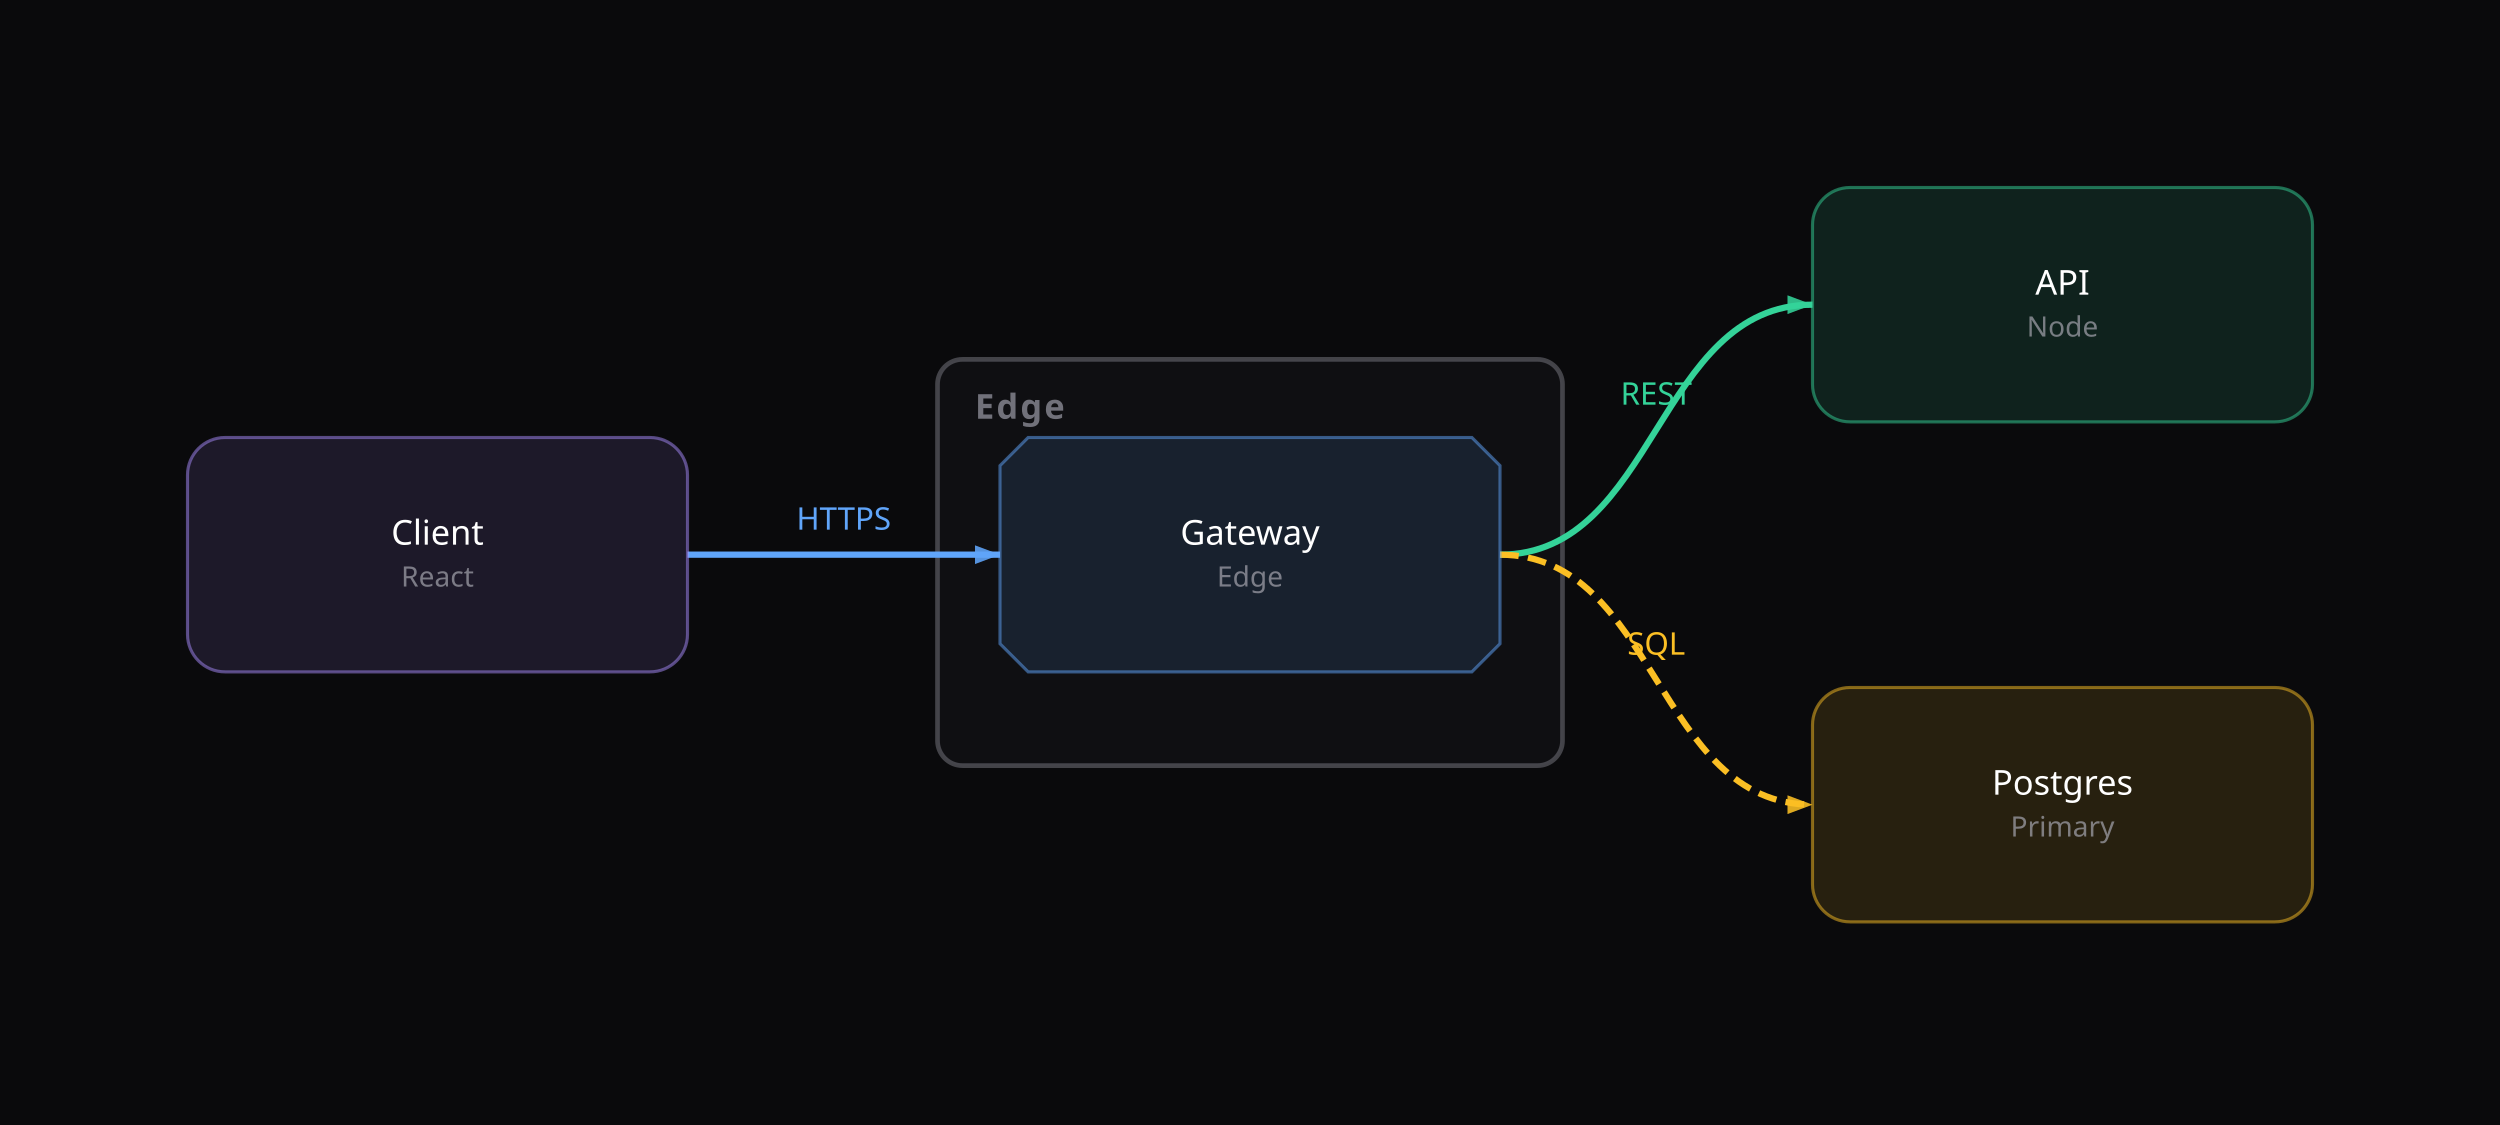
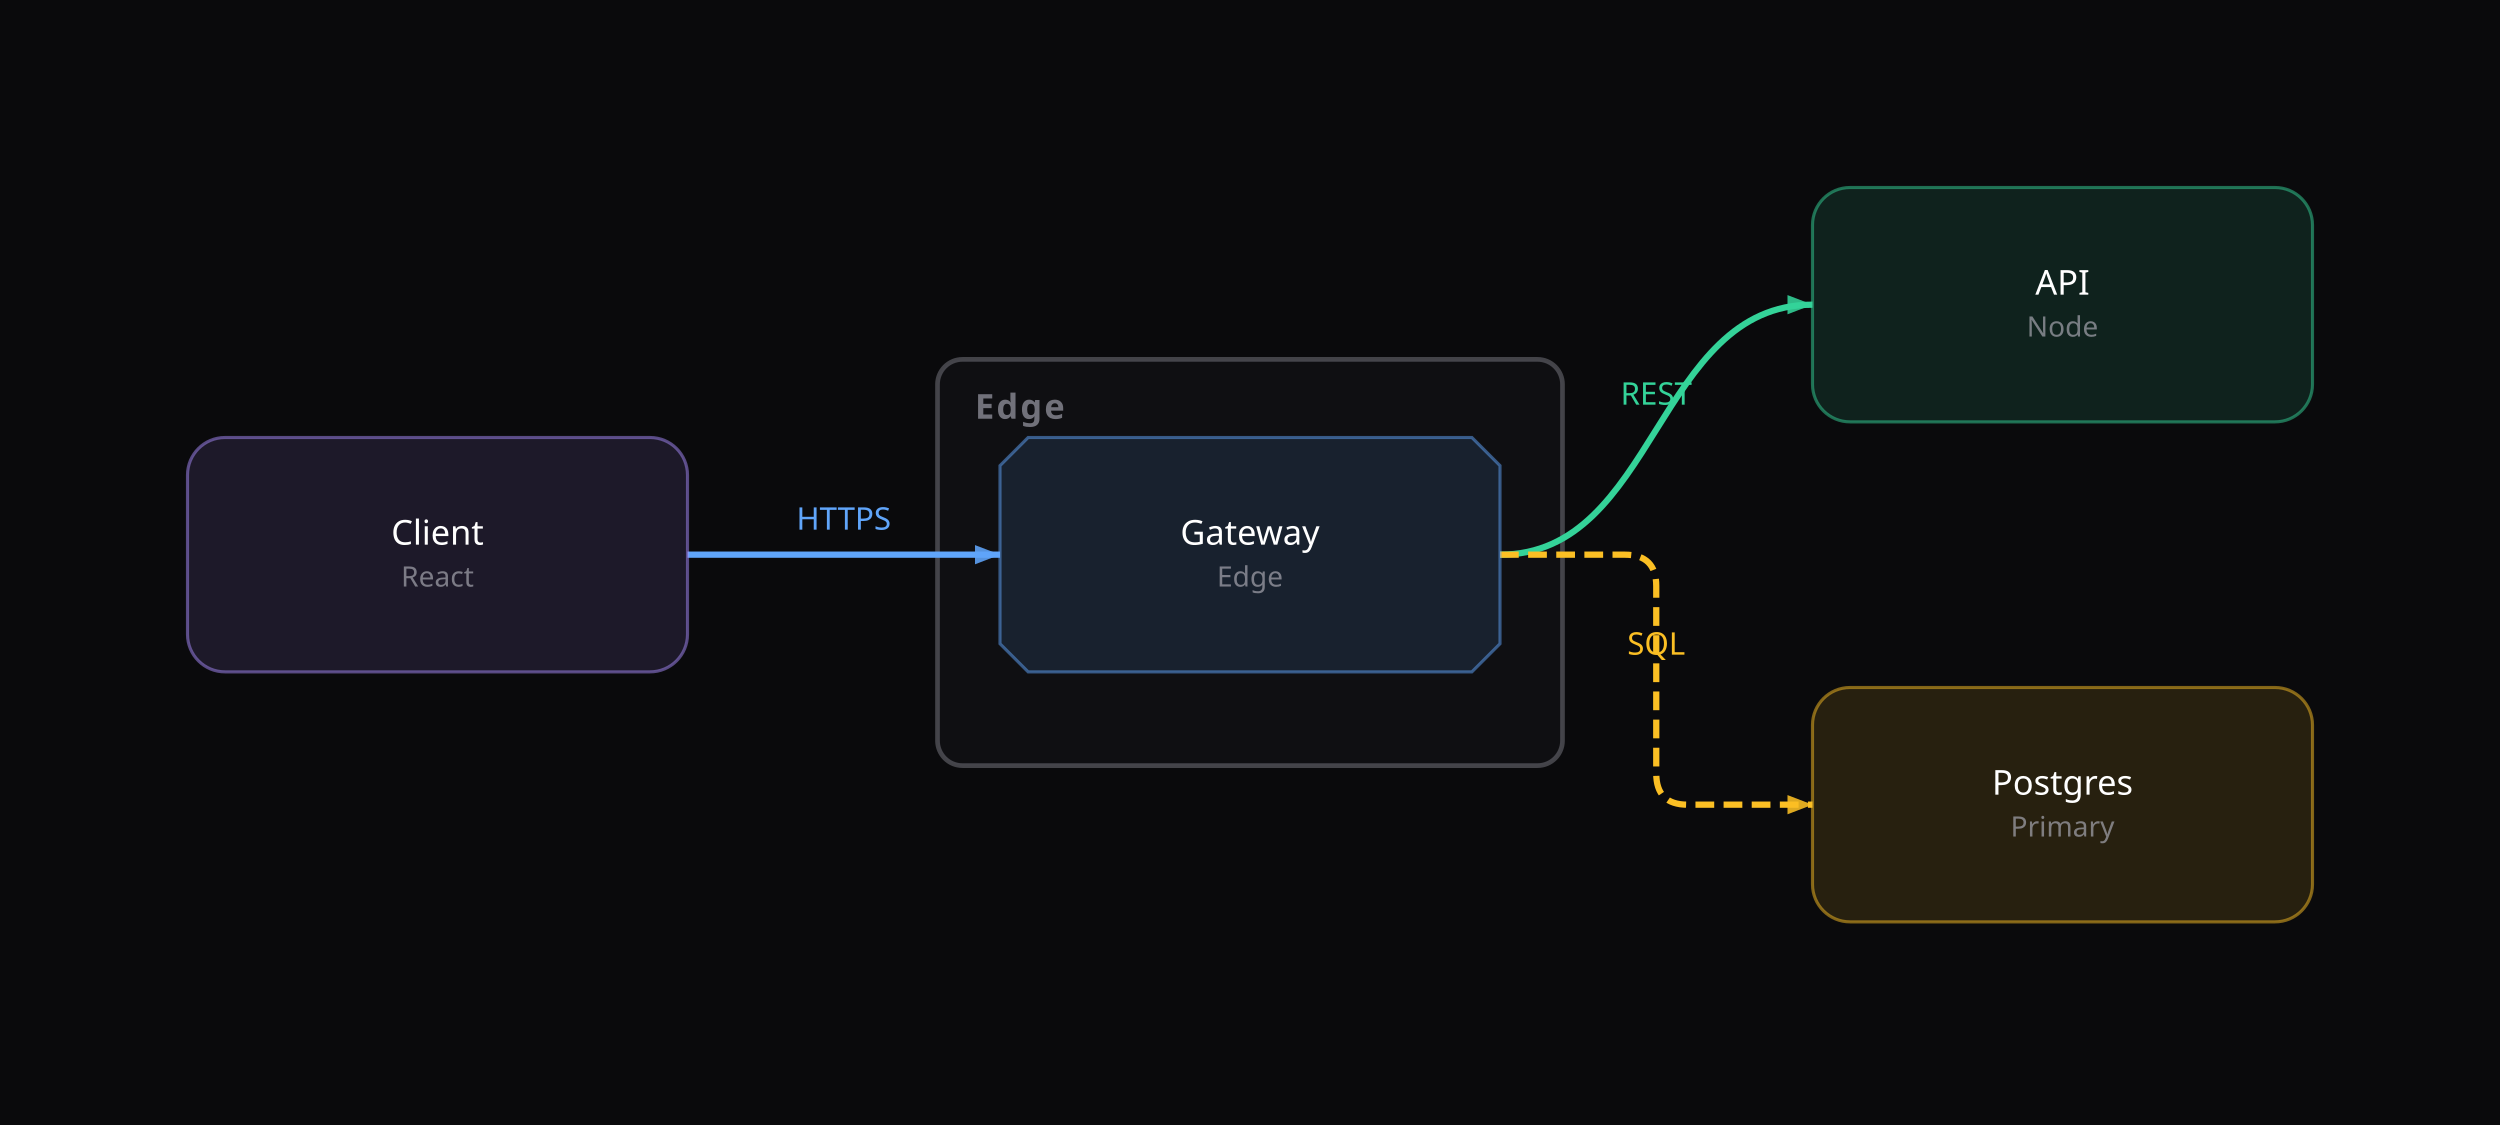
<svg xmlns="http://www.w3.org/2000/svg" width="800" height="360" viewBox="-20 -20 800 360">
  <rect x="-20" y="-20" width="800" height="360" fill="#0a0a0c" />
  <rect x="280" y="95" width="200" height="130" rx="8" fill="#71717a0f" stroke="#71717a" stroke-opacity="0.55" stroke-width="1.5" />
  <text x="292" y="114" fill="#71717a" font-size="11" font-weight="600" letter-spacing="0.7" font-family="ui-sans-serif, system-ui, sans-serif">Edge</text>
  <path d="M 200 157.5 C 250 157.5, 250 157.5, 300 157.5" fill="none" stroke="#60a5fa" stroke-width="2" />
-   <polygon points="0,0 -8,-3 -8,3" fill="#60a5fa" fill-opacity="0.88" transform="translate(300 157.5) rotate(0)" />
+   <path d="M 0 0 L -8 -3.077 L -8 3.077 Z" fill="#60a5fa" fill-opacity="0.88" transform="translate(300 157.5) rotate(0)" />
  <text x="250" y="149.5" text-anchor="middle" fill="#60a5fa" font-size="10" font-family="ui-sans-serif, system-ui, sans-serif">HTTPS</text>
  <path d="M 460 157.5 C 510 157.5, 510 77.5, 560 77.5" fill="none" stroke="#34d399" stroke-width="2" />
-   <polygon points="0,0 -8,-3 -8,3" fill="#34d399" fill-opacity="0.88" transform="translate(560 77.5) rotate(0)" />
+   <path d="M 0 0 L -8 -3.077 L -8 3.077 Z" fill="#34d399" fill-opacity="0.88" transform="translate(560 77.5) rotate(0)" />
  <text x="510" y="109.5" text-anchor="middle" fill="#34d399" font-size="10" font-family="ui-sans-serif, system-ui, sans-serif">REST</text>
-   <path d="M 460 157.5 C 510 157.5, 510 237.5, 560 237.5" fill="none" stroke="#fbbf24" stroke-width="2" stroke-dasharray="6 3" />
-   <polygon points="0,0 -8,-3 -8,3" fill="#fbbf24" fill-opacity="0.88" transform="translate(560 237.5) rotate(0)" />
+   <path d="M 460 157.5 L 500 157.5 Q 510 157.5 510 167.5 L 510 227.5 Q 510 237.5 520 237.5 L 560 237.5" fill="none" stroke="#fbbf24" stroke-width="2" stroke-dasharray="6 3" />
+   <path d="M 0 0 L -8 -3.077 L -8 3.077 Z" fill="#fbbf24" fill-opacity="0.88" transform="translate(560 237.5) rotate(0)" />
  <text x="510" y="189.5" text-anchor="middle" fill="#fbbf24" font-size="10" font-family="ui-sans-serif, system-ui, sans-serif">SQL</text>
  <g opacity="1">
    <rect x="40" y="120" width="160" height="75" rx="12" fill="#a78bfa1f" stroke="#a78bfa" stroke-width="1" stroke-opacity="0.5" />
    <defs>
      <clipPath id="clip-client">
        <rect width="160" height="75" rx="12" />
      </clipPath>
    </defs>
    <g transform="translate(40 120)" clip-path="url(#clip-client)">
      <text x="80" y="34.3" text-anchor="middle" fill="#ffffff" font-size="11" font-weight="500" font-family="ui-sans-serif, system-ui, sans-serif">Client</text>
      <text x="80" y="47.7" text-anchor="middle" fill="#a1a1aa" opacity="0.72" font-size="9" font-family="ui-sans-serif, system-ui, sans-serif">React</text>
    </g>
  </g>
  <g opacity="1">
    <path d="M 9 0 L 151 0 L 160 9 L 160 66 L 151 75 L 9 75 L 0 66 L 0 9 Z" transform="translate(300 120)" fill="#60a5fa1f" stroke="#60a5fa" stroke-width="1" stroke-opacity="0.5" />
    <defs>
      <clipPath id="clip-gateway">
        <path d="M 9 0 L 151 0 L 160 9 L 160 66 L 151 75 L 9 75 L 0 66 L 0 9 Z" />
      </clipPath>
    </defs>
    <g transform="translate(300 120)" clip-path="url(#clip-gateway)">
      <text x="80" y="34.3" text-anchor="middle" fill="#ffffff" font-size="11" font-weight="500" font-family="ui-sans-serif, system-ui, sans-serif">Gateway</text>
      <text x="80" y="47.7" text-anchor="middle" fill="#a1a1aa" opacity="0.72" font-size="9" font-family="ui-sans-serif, system-ui, sans-serif">Edge</text>
    </g>
  </g>
  <g opacity="1">
    <rect x="560" y="40" width="160" height="75" rx="12" fill="#34d3991f" stroke="#34d399" stroke-width="1" stroke-opacity="0.5" />
    <defs>
      <clipPath id="clip-api">
        <rect width="160" height="75" rx="12" />
      </clipPath>
    </defs>
    <g transform="translate(560 40)" clip-path="url(#clip-api)">
      <text x="80" y="34.3" text-anchor="middle" fill="#ffffff" font-size="11" font-weight="500" font-family="ui-sans-serif, system-ui, sans-serif">API</text>
      <text x="80" y="47.7" text-anchor="middle" fill="#a1a1aa" opacity="0.72" font-size="9" font-family="ui-sans-serif, system-ui, sans-serif">Node</text>
    </g>
  </g>
  <g opacity="1">
    <rect x="560" y="200" width="160" height="75" rx="12" fill="#fbbf241f" stroke="#fbbf24" stroke-width="1" stroke-opacity="0.5" />
    <defs>
      <clipPath id="clip-db">
        <rect width="160" height="75" rx="12" />
      </clipPath>
    </defs>
    <g transform="translate(560 200)" clip-path="url(#clip-db)">
      <text x="80" y="34.3" text-anchor="middle" fill="#ffffff" font-size="11" font-weight="500" font-family="ui-sans-serif, system-ui, sans-serif">Postgres</text>
      <text x="80" y="47.7" text-anchor="middle" fill="#a1a1aa" opacity="0.72" font-size="9" font-family="ui-sans-serif, system-ui, sans-serif">Primary</text>
    </g>
  </g>
</svg>
